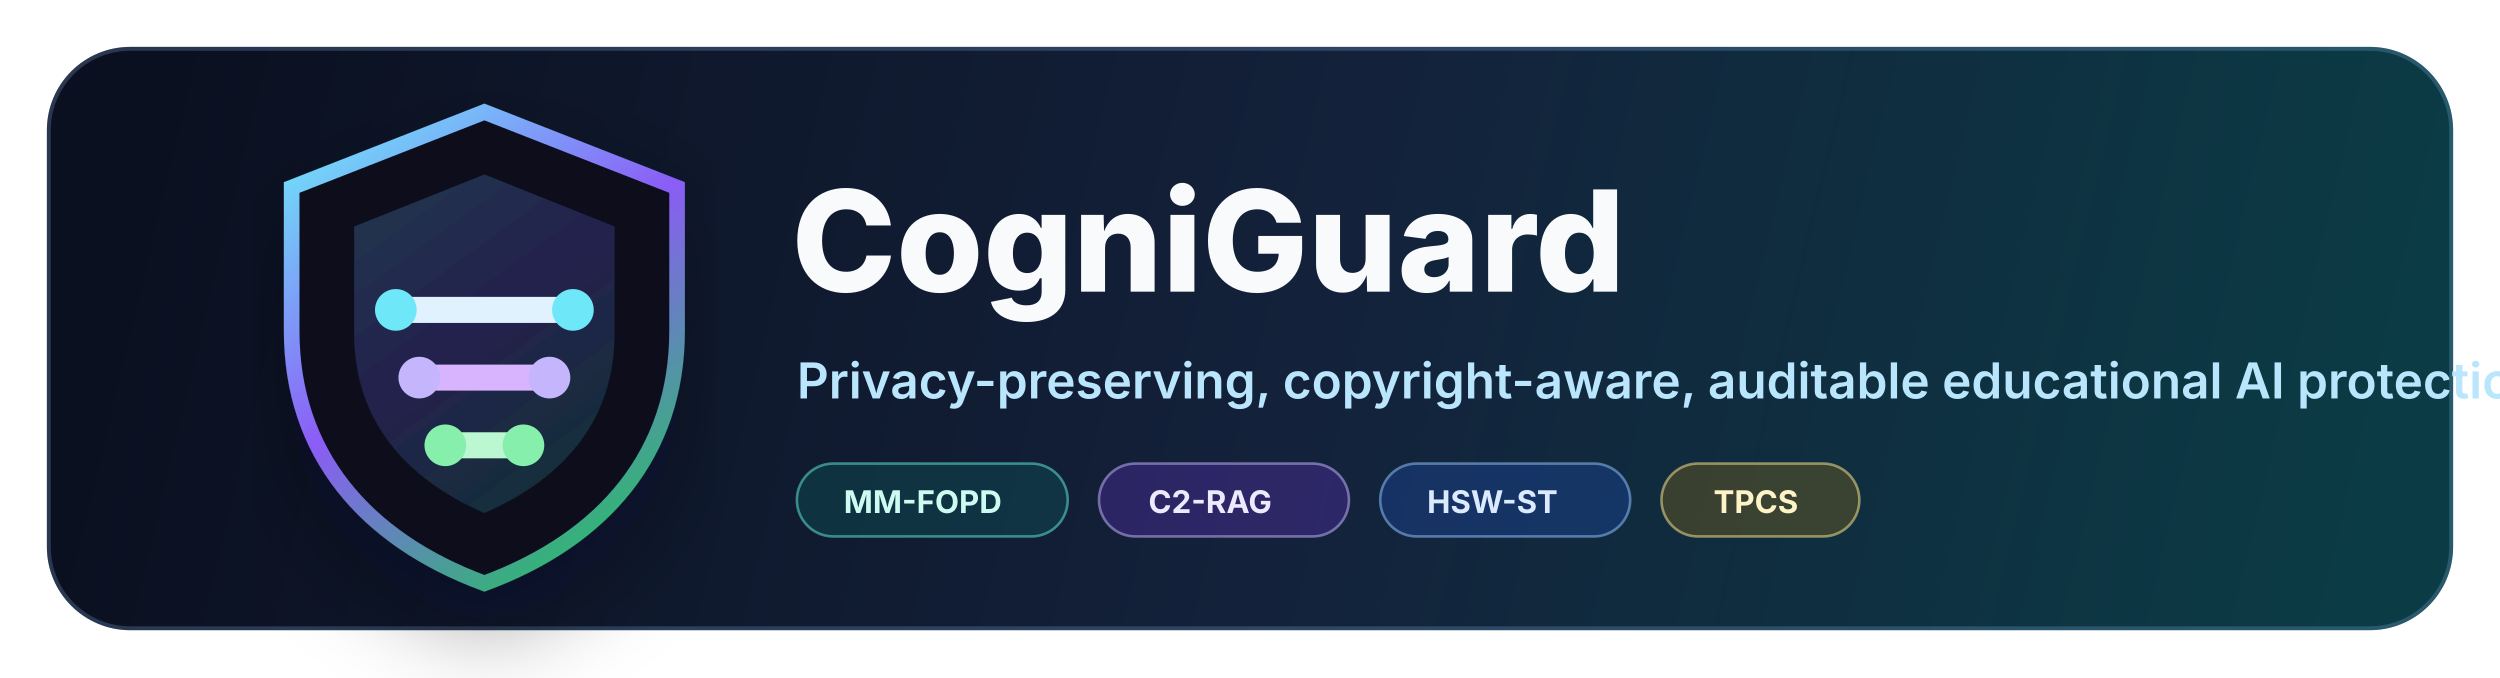
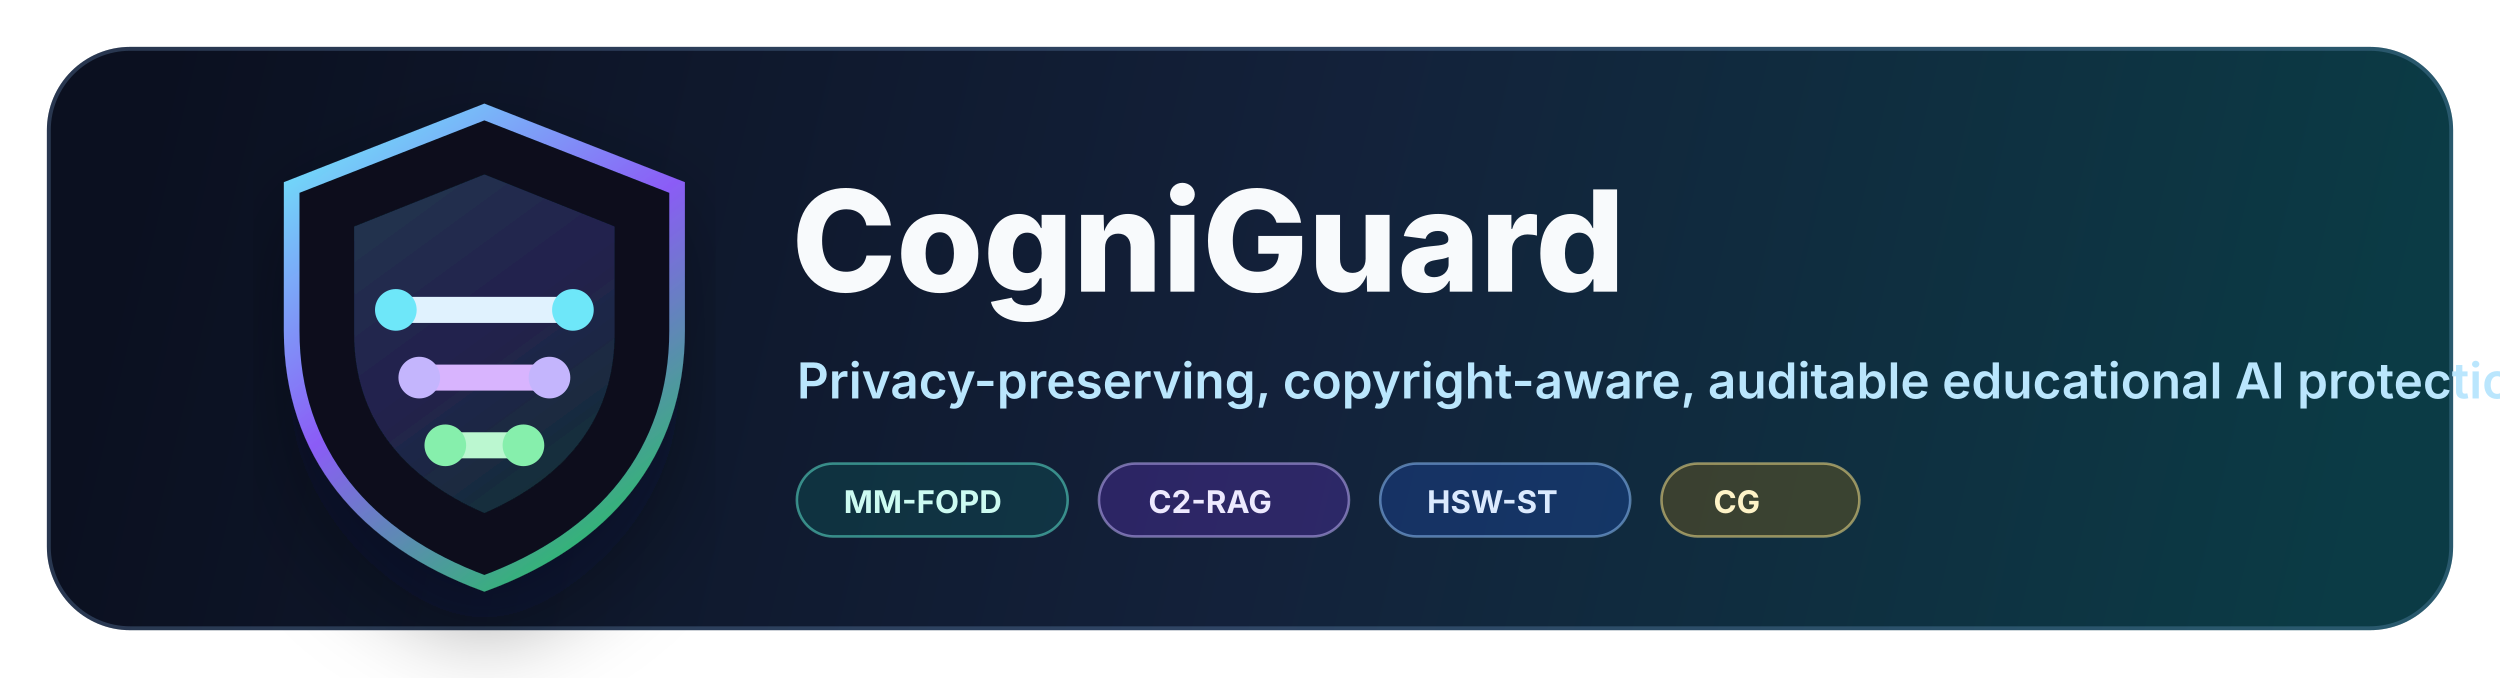
<svg xmlns="http://www.w3.org/2000/svg" width="960" height="260" viewBox="0 0 960 260" fill="none" role="img" aria-labelledby="title desc">
  <defs>
    <linearGradient id="bg" x1="60" y1="30" x2="900" y2="230" gradientUnits="userSpaceOnUse">
      <stop stop-color="#0B1020" />
      <stop offset="0.52" stop-color="#13213A" />
      <stop offset="1" stop-color="#0B3B45" />
    </linearGradient>
    <linearGradient id="shield" x1="126" y1="42" x2="250" y2="212" gradientUnits="userSpaceOnUse">
      <stop stop-color="#6EE7F9" />
      <stop offset="0.48" stop-color="#8B5CF6" />
      <stop offset="1" stop-color="#22C55E" />
    </linearGradient>
    <filter id="softShadow" x="-10%" y="-20%" width="120%" height="150%" color-interpolation-filters="sRGB">
      <feDropShadow dx="0" dy="16" stdDeviation="18" flood-color="#020617" flood-opacity="0.35" />
    </filter>
  </defs>
  <rect x="18" y="18" width="924" height="224" rx="32" fill="url(#bg)" />
  <rect x="18.75" y="18.75" width="922.5" height="222.5" rx="31.25" stroke="#93C5FD" stroke-opacity="0.22" stroke-width="1.5" />
  <g filter="url(#softShadow)">
    <path d="M186 43L260 72V127C260 174 232 207 186 224C140 207 112 174 112 127V72L186 43Z" fill="#07111F" stroke="url(#shield)" stroke-width="6" />
    <path d="M186 67L236 87V128C236 160 218 183 186 197C154 183 136 160 136 128V87L186 67Z" fill="url(#shield)" opacity="0.22" />
    <path d="M152 119H220" stroke="#E0F2FE" stroke-width="10" stroke-linecap="round" />
    <path d="M161 145H211" stroke="#D8B4FE" stroke-width="10" stroke-linecap="round" />
    <path d="M171 171H201" stroke="#BBF7D0" stroke-width="10" stroke-linecap="round" />
    <circle cx="152" cy="119" r="8" fill="#6EE7F9" />
    <circle cx="220" cy="119" r="8" fill="#6EE7F9" />
    <circle cx="161" cy="145" r="8" fill="#C4B5FD" />
    <circle cx="211" cy="145" r="8" fill="#C4B5FD" />
    <circle cx="171" cy="171" r="8" fill="#86EFAC" />
    <circle cx="201" cy="171" r="8" fill="#86EFAC" />
  </g>
  <g>
    <text x="304" y="112" fill="#F8FAFC" font-family="Inter, Segoe UI, Arial, sans-serif" font-size="54" font-weight="800" letter-spacing="0">
      CogniGuard
    </text>
    <text x="306" y="153" fill="#BAE6FD" font-family="Inter, Segoe UI, Arial, sans-serif" font-size="19" font-weight="600" letter-spacing="0">
      Privacy-preserving, copyright-aware, auditable educational AI protection
    </text>
    <g transform="translate(306 178)">
      <rect width="104" height="28" rx="14" fill="#0F766E" fill-opacity="0.26" stroke="#5EEAD4" stroke-opacity="0.52" />
      <text x="18" y="19" fill="#CCFBF1" font-family="Inter, Segoe UI, Arial, sans-serif" font-size="12" font-weight="700">MM-FOPD</text>
      <rect x="116" width="96" height="28" rx="14" fill="#7C3AED" fill-opacity="0.25" stroke="#C4B5FD" stroke-opacity="0.52" />
      <text x="135" y="19" fill="#EDE9FE" font-family="Inter, Segoe UI, Arial, sans-serif" font-size="12" font-weight="700">C2-RAG</text>
      <rect x="224" width="96" height="28" rx="14" fill="#2563EB" fill-opacity="0.23" stroke="#93C5FD" stroke-opacity="0.52" />
      <text x="242" y="19" fill="#DBEAFE" font-family="Inter, Segoe UI, Arial, sans-serif" font-size="12" font-weight="700">HSW-ST</text>
      <rect x="332" width="76" height="28" rx="14" fill="#CA8A04" fill-opacity="0.23" stroke="#FDE68A" stroke-opacity="0.52" />
-       <text x="352" y="19" fill="#FEF3C7" font-family="Inter, Segoe UI, Arial, sans-serif" font-size="12" font-weight="700">TPCS</text>
+       <text x="352" y="19" fill="#FEF3C7" font-family="Inter, Segoe UI, Arial, sans-serif" font-size="12" font-weight="700">CG</text>
    </g>
  </g>
</svg>
